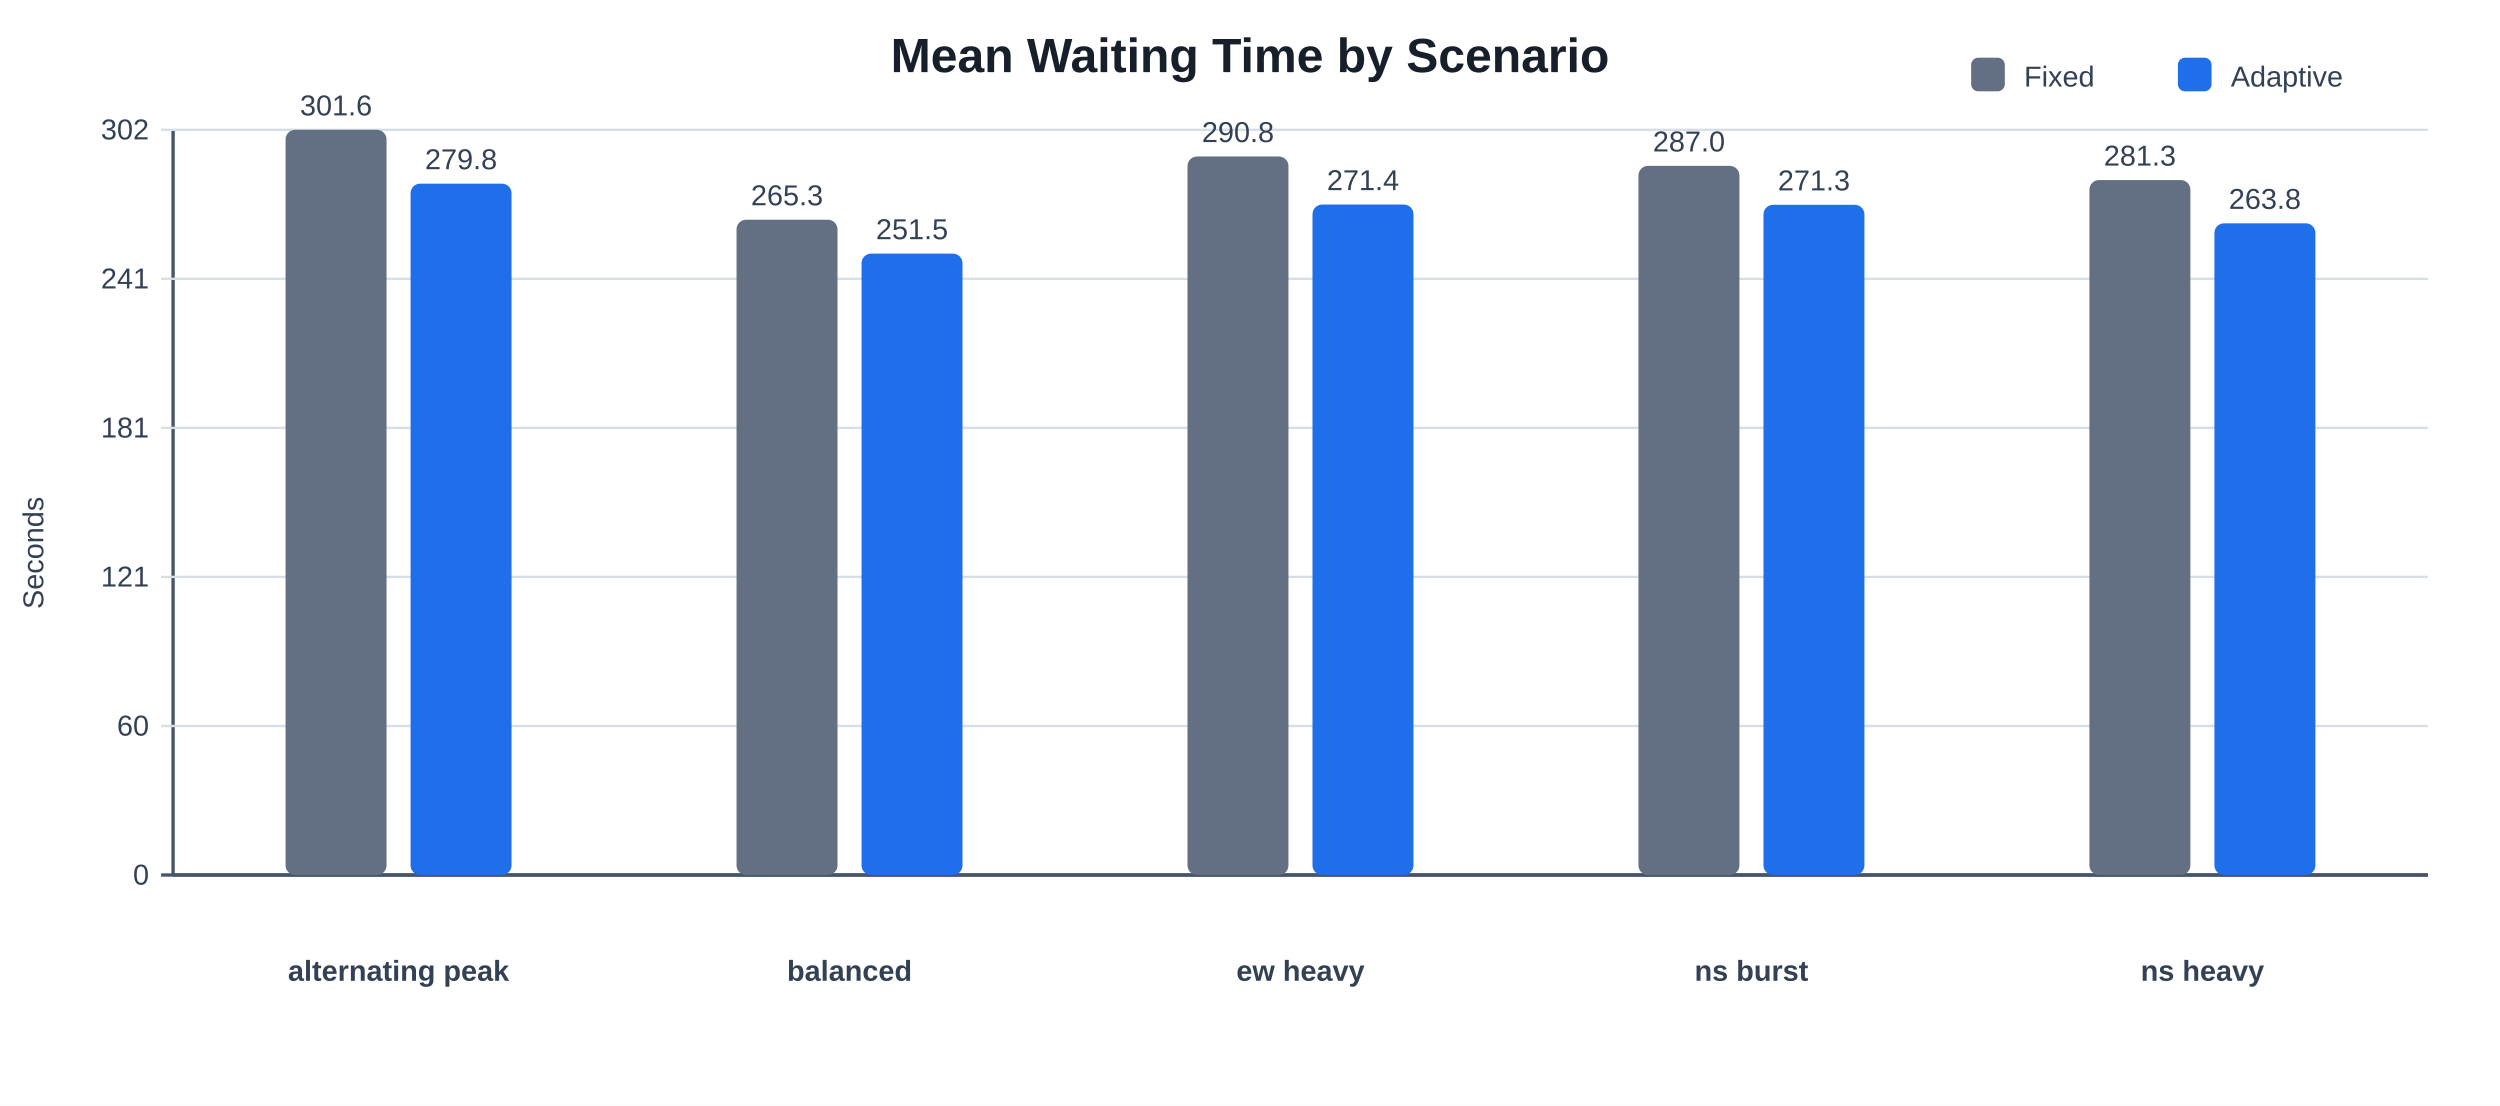
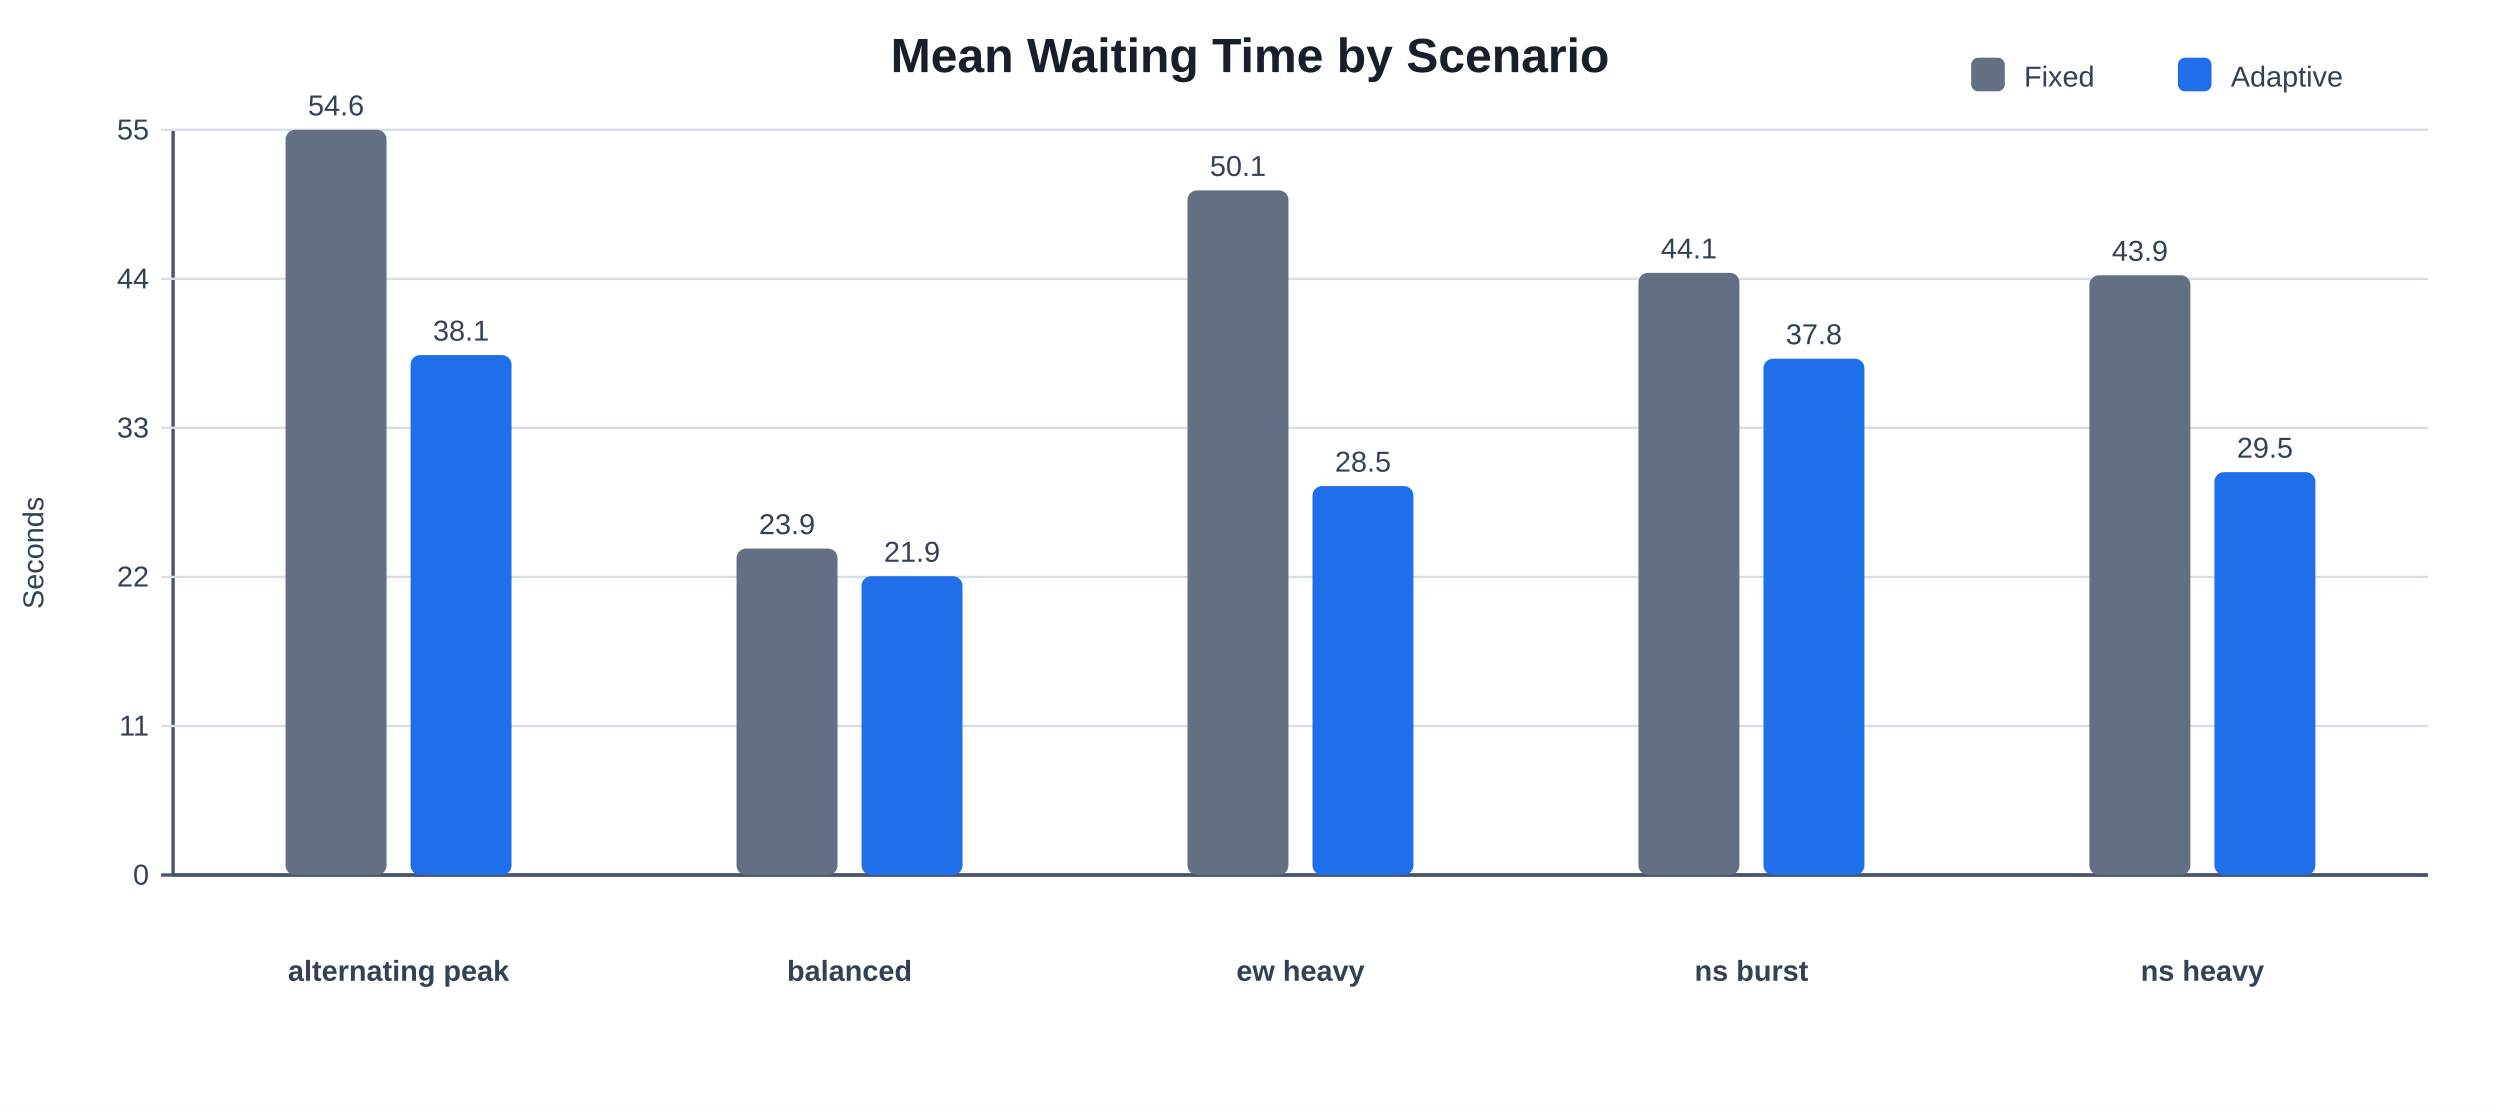
<svg xmlns="http://www.w3.org/2000/svg" width="1040" height="460" viewBox="0 0 1040 460">
  <style>
  .title { font: 700 20px Arial, sans-serif; fill: #17202a; }
  .axis-label, .scenario, .tick, .value { font: 12px Arial, sans-serif; fill: #334155; }
  .scenario { font-weight: 700; text-transform: capitalize; }
  .axis { stroke: #475569; stroke-width: 1.4; }
  .grid { stroke: #d8dee6; stroke-width: 1; }
</style>
  <rect width="1040" height="460" fill="#ffffff" />
  <text x="520.0" y="30" text-anchor="middle" class="title">Mean Waiting Time by Scenario</text>
  <text x="18" y="230.0" transform="rotate(-90 18 230.0)" text-anchor="middle" class="axis-label">Seconds</text>
  <line x1="72.0" y1="54.0" x2="72.0" y2="364.0" class="axis" />
  <line x1="72.0" y1="364.0" x2="1010.0" y2="364.0" class="axis" />
  <g>
    <rect x="820" y="24" width="14" height="14" fill="#637083" rx="3" />
    <text x="842" y="36" class="tick">Fixed</text>
    <rect x="906" y="24" width="14" height="14" fill="#1f6feb" rx="3" />
    <text x="928" y="36" class="tick">Adaptive</text>
  </g>
  <line x1="67.0" y1="364.0" x2="1010.0" y2="364.0" class="axis" />
  <text x="62" y="368.0" text-anchor="end" class="tick">0</text>
  <line x1="67.0" y1="302.0" x2="1010.0" y2="302.0" class="grid" />
-   <text x="62" y="306.0" text-anchor="end" class="tick">60</text>
+   <text x="62" y="306.0" text-anchor="end" class="tick">11</text>
  <line x1="67.0" y1="240.0" x2="1010.0" y2="240.0" class="grid" />
-   <text x="62" y="244.0" text-anchor="end" class="tick">121</text>
+   <text x="62" y="244.0" text-anchor="end" class="tick">22</text>
  <line x1="67.0" y1="178.0" x2="1010.0" y2="178.0" class="grid" />
-   <text x="62" y="182.0" text-anchor="end" class="tick">181</text>
+   <text x="62" y="182.0" text-anchor="end" class="tick">33</text>
  <line x1="67.0" y1="116.0" x2="1010.0" y2="116.0" class="grid" />
-   <text x="62" y="120.0" text-anchor="end" class="tick">241</text>
+   <text x="62" y="120.0" text-anchor="end" class="tick">44</text>
  <line x1="67.0" y1="54.0" x2="1010.0" y2="54.0" class="grid" />
-   <text x="62" y="58.0" text-anchor="end" class="tick">302</text>
+   <text x="62" y="58.0" text-anchor="end" class="tick">55</text>
  <text x="165.8" y="408" text-anchor="middle" class="scenario">alternating peak</text>
  <rect x="118.8" y="54.0" width="42.0" height="310.0" fill="#637083" rx="4" />
-   <text x="139.8" y="48.0" text-anchor="middle" class="value">301.6</text>
-   <rect x="170.8" y="76.4" width="42.0" height="287.6" fill="#1f6feb" rx="4" />
-   <text x="191.8" y="70.4" text-anchor="middle" class="value">279.8</text>
+   <text x="139.8" y="48.0" text-anchor="middle" class="value">54.6</text>
+   <rect x="170.8" y="147.7" width="42.0" height="216.3" fill="#1f6feb" rx="4" />
+   <text x="191.8" y="141.7" text-anchor="middle" class="value">38.1</text>
  <text x="353.4" y="408" text-anchor="middle" class="scenario">balanced</text>
-   <rect x="306.4" y="91.4" width="42.0" height="272.6" fill="#637083" rx="4" />
-   <text x="327.4" y="85.4" text-anchor="middle" class="value">265.3</text>
-   <rect x="358.4" y="105.5" width="42.0" height="258.5" fill="#1f6feb" rx="4" />
-   <text x="379.4" y="99.5" text-anchor="middle" class="value">251.5</text>
+   <rect x="306.4" y="228.2" width="42.0" height="135.8" fill="#637083" rx="4" />
+   <text x="327.4" y="222.2" text-anchor="middle" class="value">23.9</text>
+   <rect x="358.4" y="239.7" width="42.0" height="124.3" fill="#1f6feb" rx="4" />
+   <text x="379.4" y="233.7" text-anchor="middle" class="value">21.9</text>
  <text x="541.0" y="408" text-anchor="middle" class="scenario">ew heavy</text>
-   <rect x="494.0" y="65.1" width="42.0" height="298.9" fill="#637083" rx="4" />
-   <text x="515.0" y="59.1" text-anchor="middle" class="value">290.8</text>
-   <rect x="546.0" y="85.1" width="42.0" height="278.9" fill="#1f6feb" rx="4" />
-   <text x="567.0" y="79.1" text-anchor="middle" class="value">271.4</text>
+   <rect x="494.0" y="79.2" width="42.0" height="284.8" fill="#637083" rx="4" />
+   <text x="515.0" y="73.2" text-anchor="middle" class="value">50.1</text>
+   <rect x="546.0" y="202.2" width="42.0" height="161.8" fill="#1f6feb" rx="4" />
+   <text x="567.0" y="196.2" text-anchor="middle" class="value">28.5</text>
  <text x="728.6" y="408" text-anchor="middle" class="scenario">ns burst</text>
-   <rect x="681.6" y="69.0" width="42.0" height="295.0" fill="#637083" rx="4" />
-   <text x="702.6" y="63.0" text-anchor="middle" class="value">287.0</text>
-   <rect x="733.6" y="85.2" width="42.0" height="278.8" fill="#1f6feb" rx="4" />
-   <text x="754.6" y="79.2" text-anchor="middle" class="value">271.3</text>
+   <rect x="681.6" y="113.5" width="42.0" height="250.5" fill="#637083" rx="4" />
+   <text x="702.6" y="107.5" text-anchor="middle" class="value">44.1</text>
+   <rect x="733.6" y="149.2" width="42.0" height="214.8" fill="#1f6feb" rx="4" />
+   <text x="754.6" y="143.2" text-anchor="middle" class="value">37.8</text>
  <text x="916.2" y="408" text-anchor="middle" class="scenario">ns heavy</text>
-   <rect x="869.2" y="74.9" width="42.0" height="289.1" fill="#637083" rx="4" />
-   <text x="890.2" y="68.9" text-anchor="middle" class="value">281.3</text>
-   <rect x="921.2" y="92.9" width="42.0" height="271.1" fill="#1f6feb" rx="4" />
-   <text x="942.2" y="86.9" text-anchor="middle" class="value">263.8</text>
+   <rect x="869.2" y="114.5" width="42.0" height="249.5" fill="#637083" rx="4" />
+   <text x="890.2" y="108.5" text-anchor="middle" class="value">43.9</text>
+   <rect x="921.2" y="196.4" width="42.0" height="167.6" fill="#1f6feb" rx="4" />
+   <text x="942.2" y="190.4" text-anchor="middle" class="value">29.5</text>
</svg>
